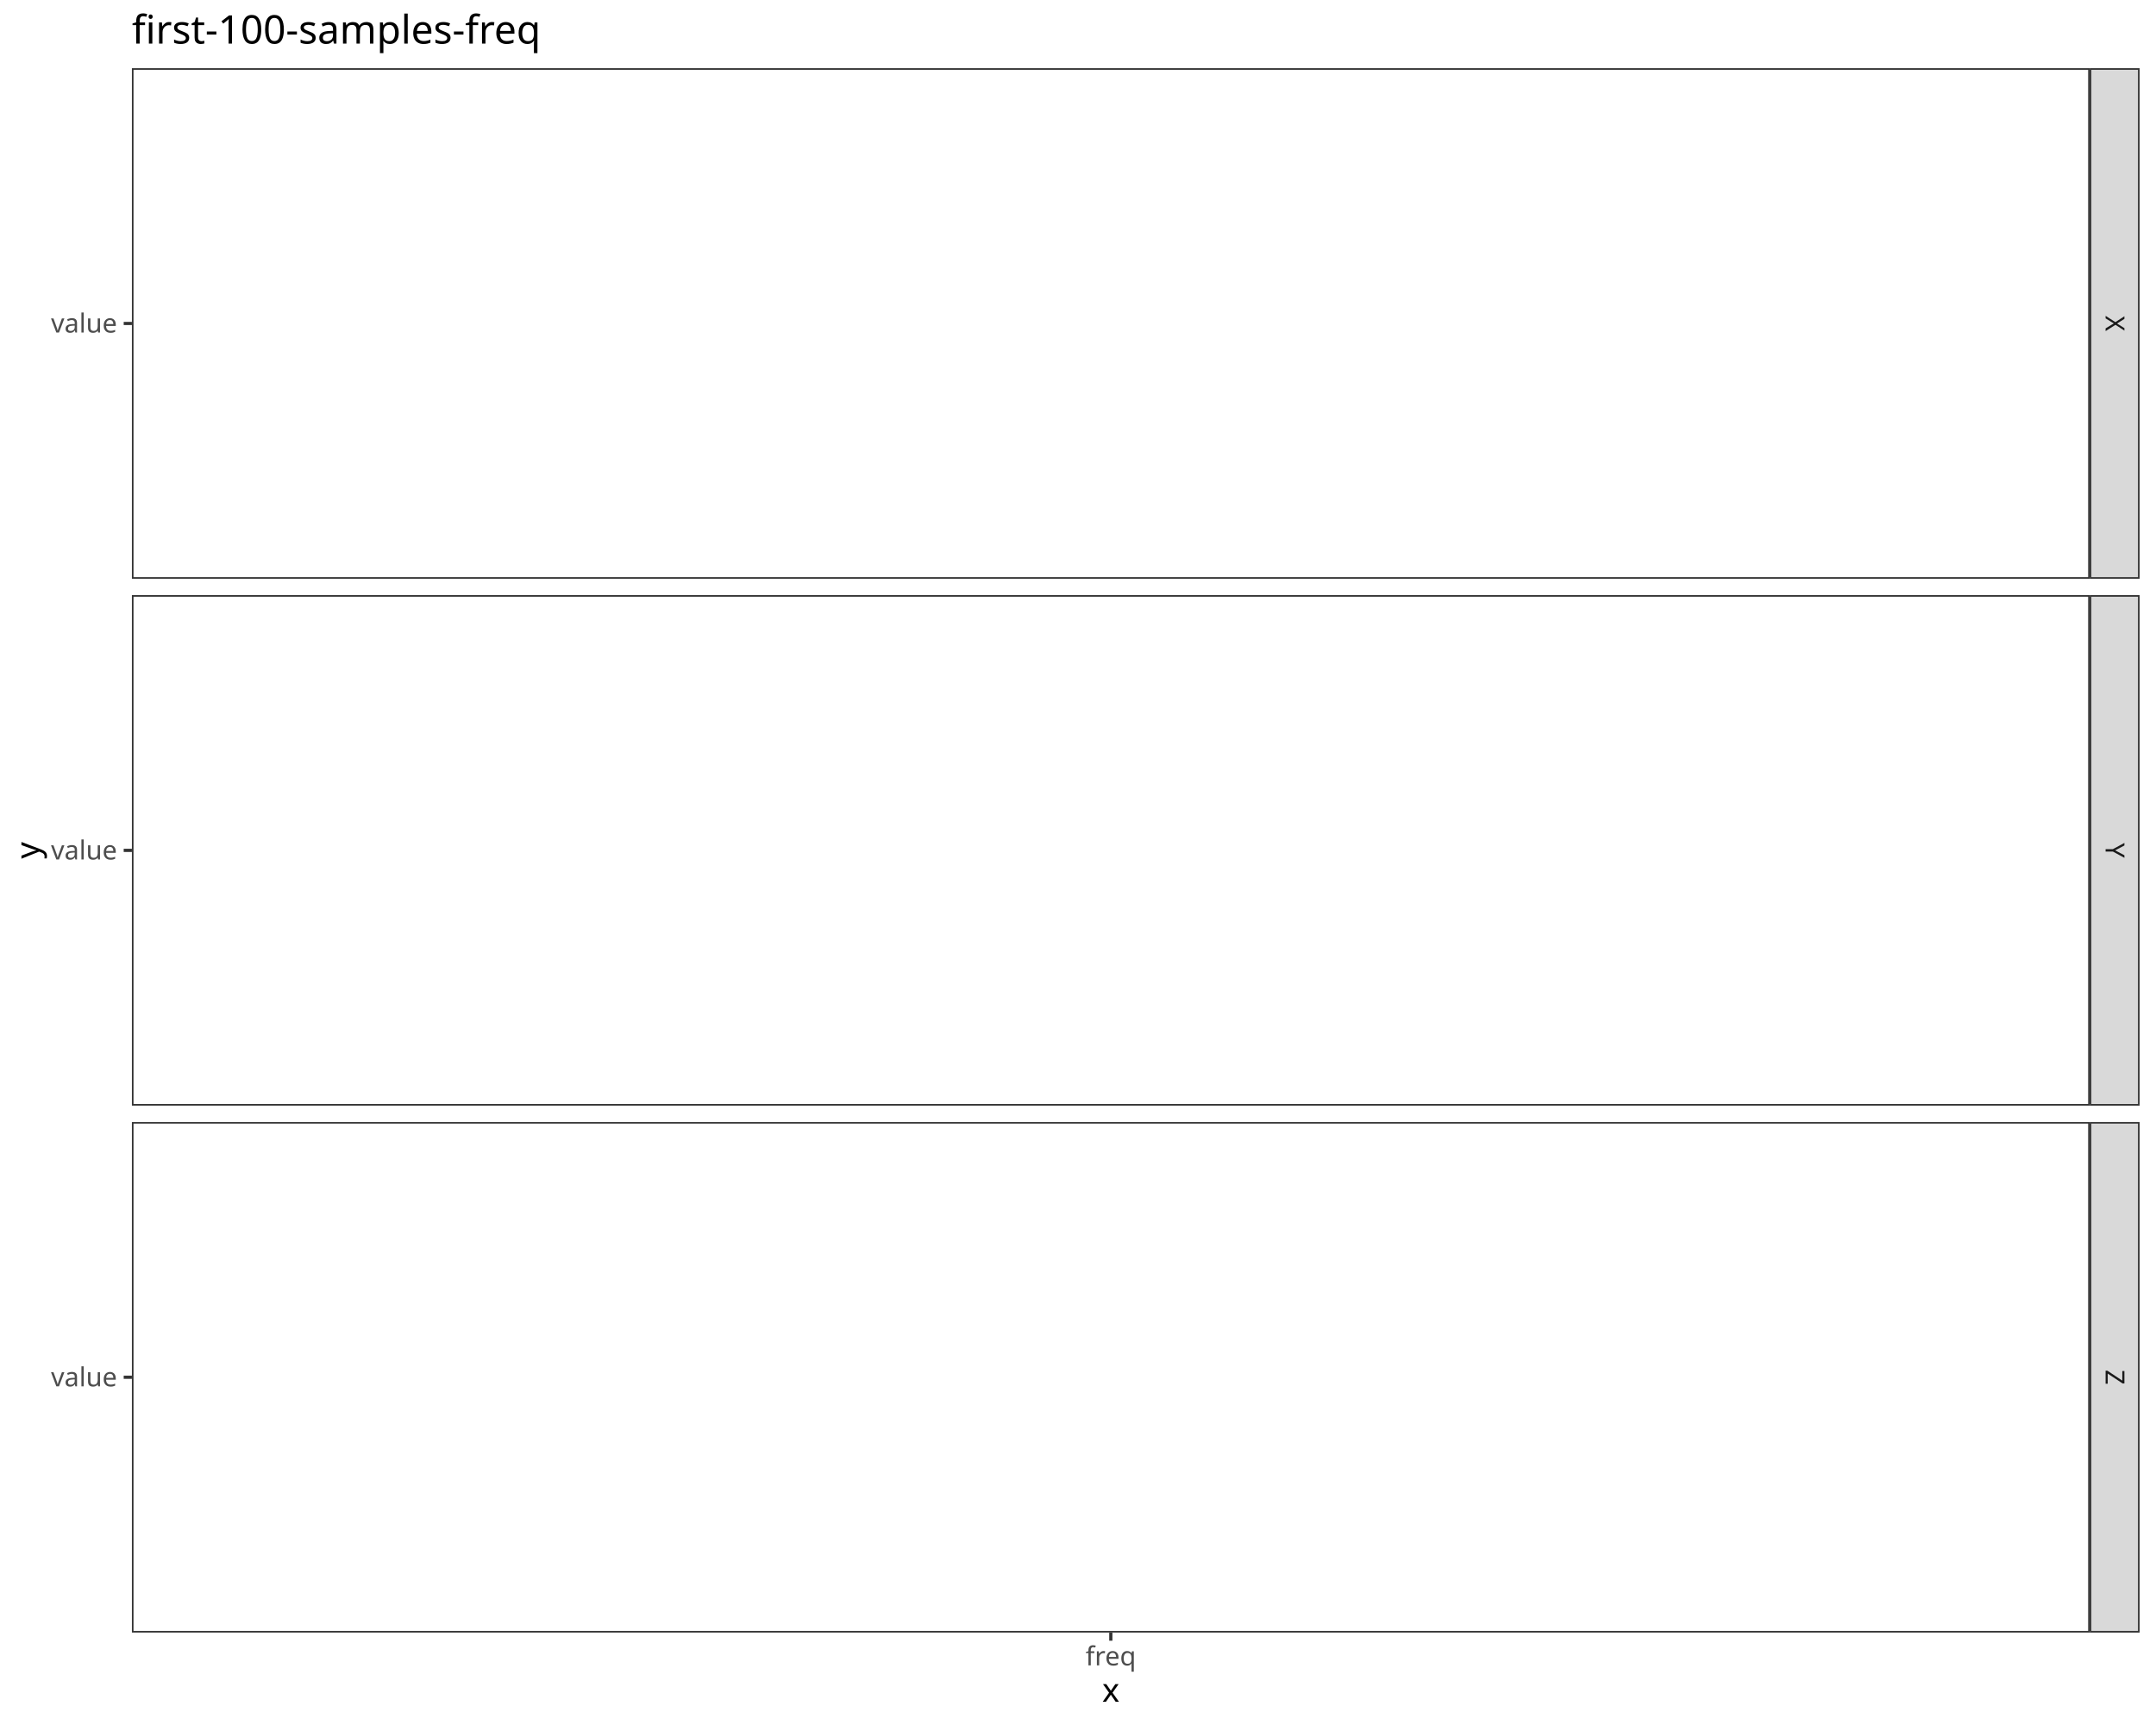
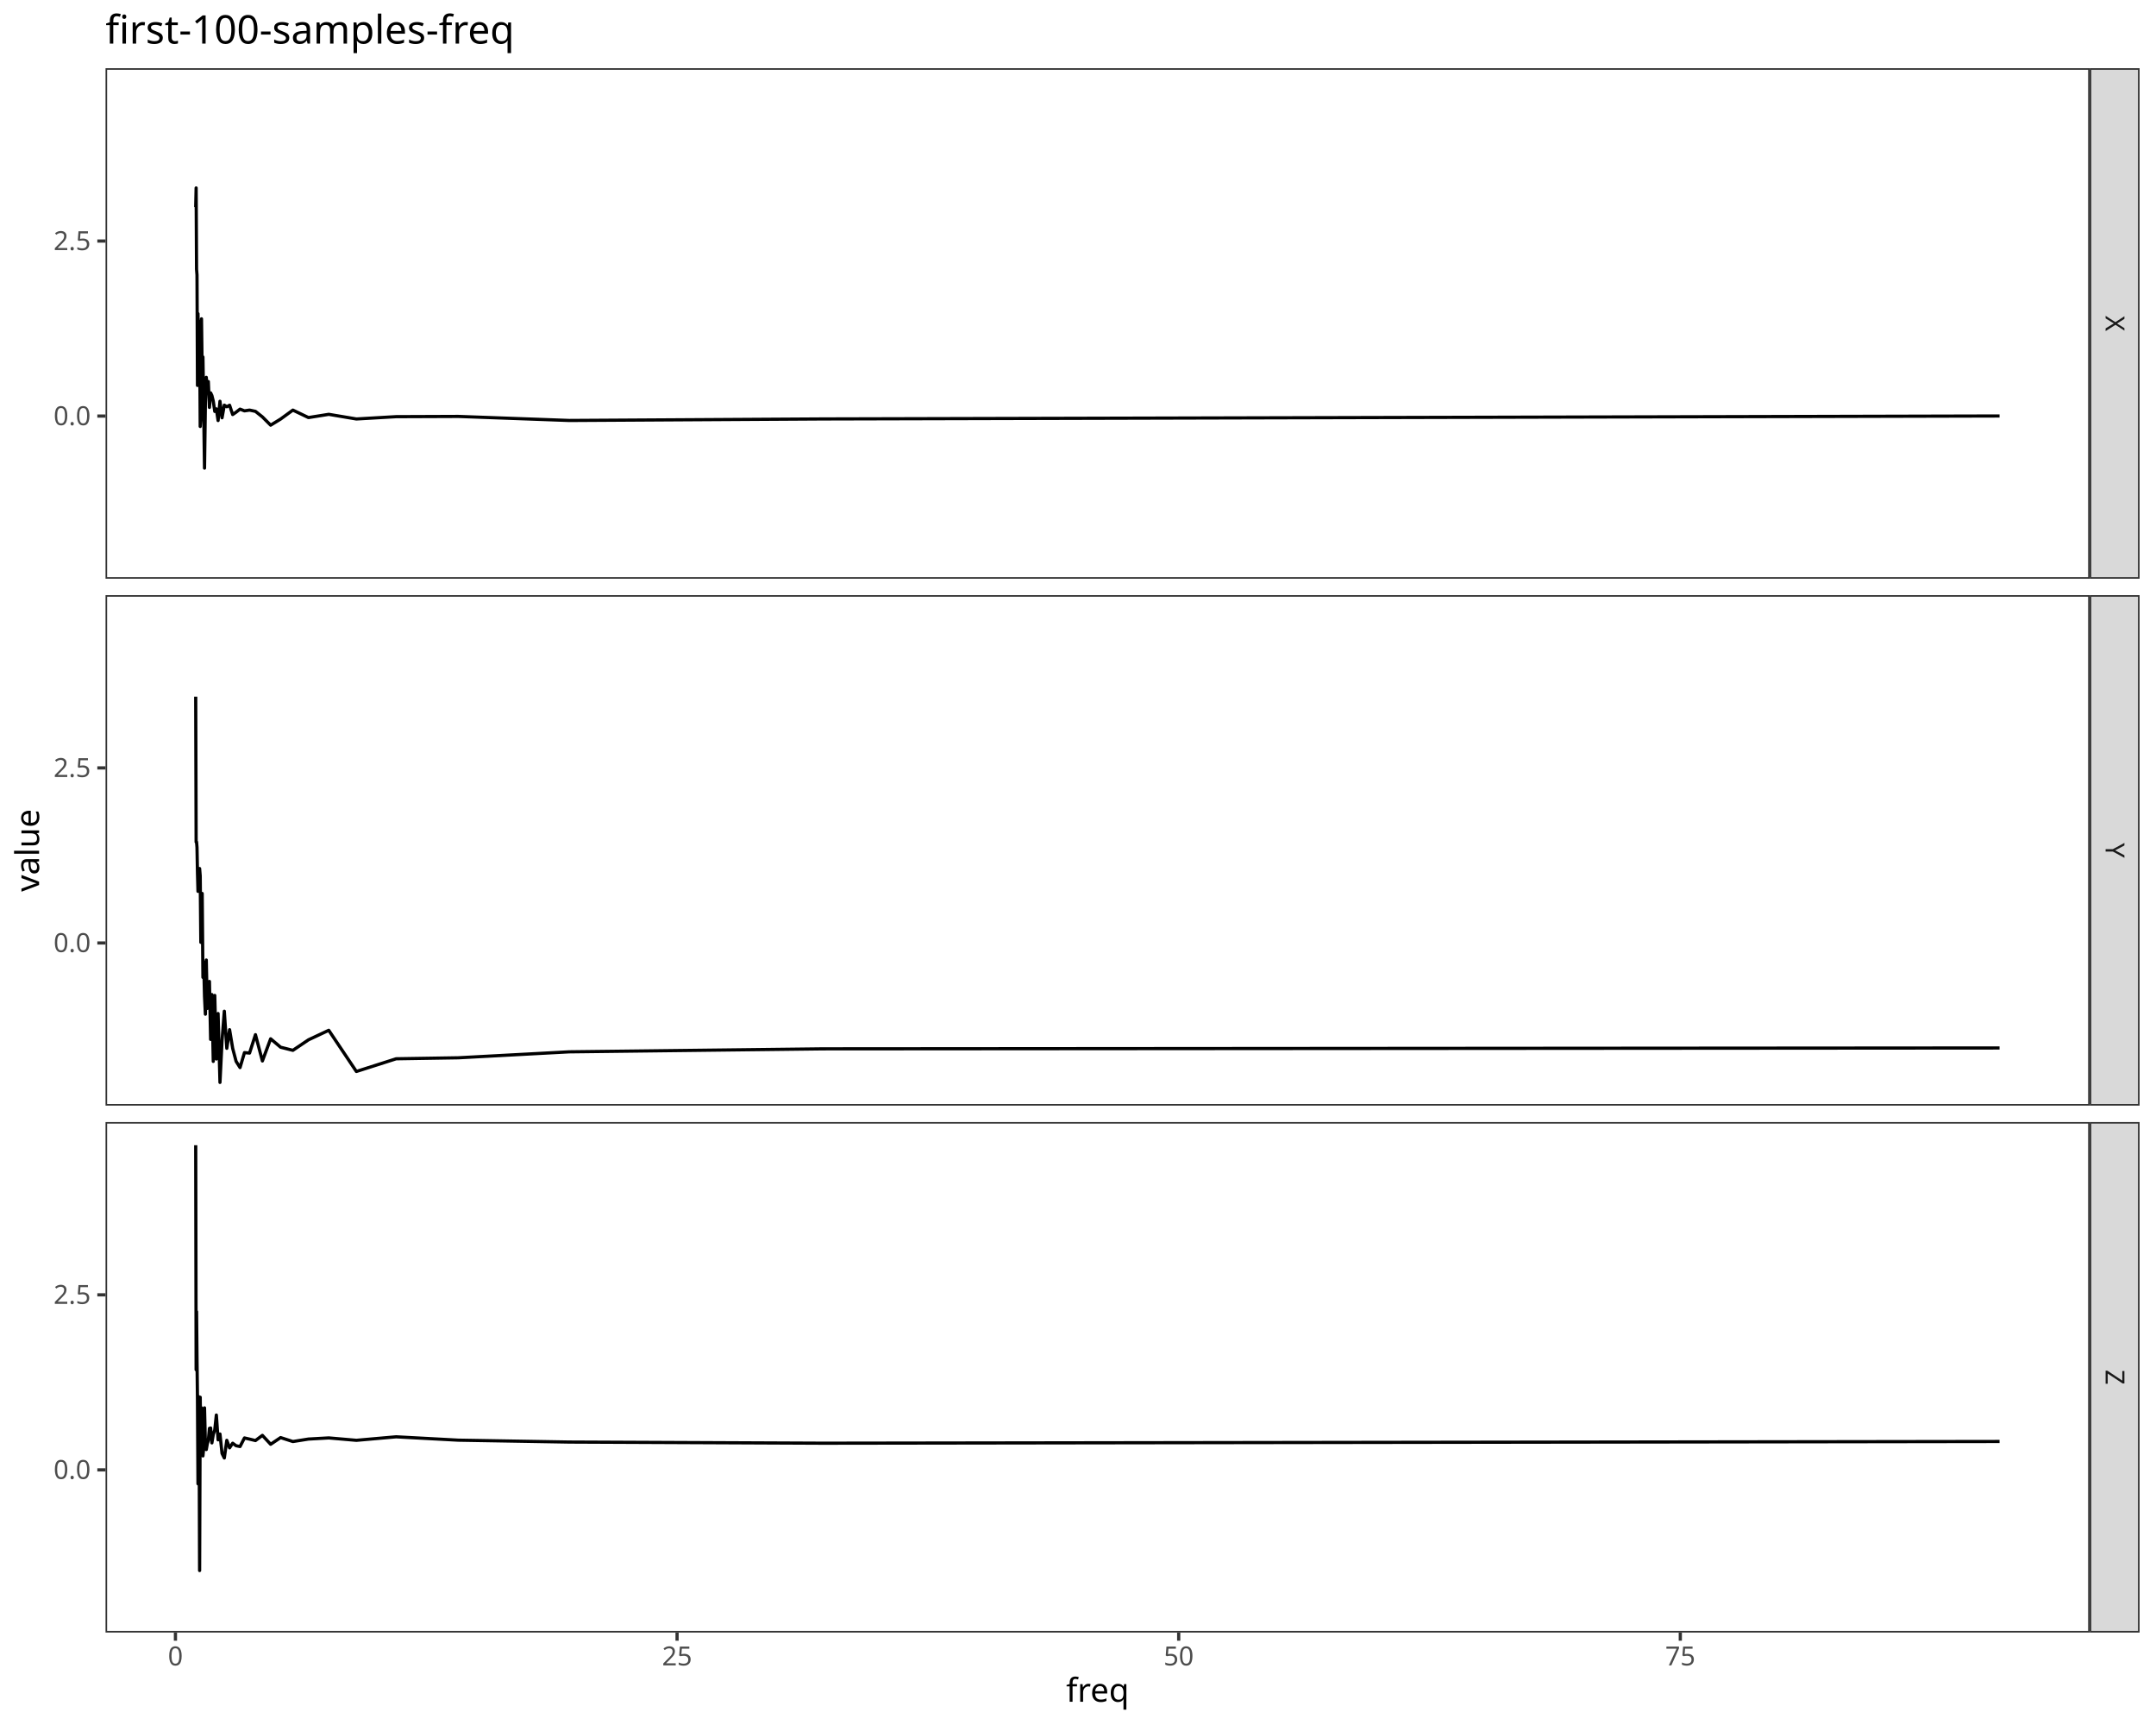
<svg xmlns="http://www.w3.org/2000/svg" class="svglite" data-engine-version="2.0" width="720.00pt" height="576.00pt" viewBox="0 0 720.00 576.00">
  <defs>
    <style type="text/css">
    .svglite line, .svglite polyline, .svglite polygon, .svglite path, .svglite rect, .svglite circle {
      fill: none;
      stroke: #000000;
      stroke-linecap: round;
      stroke-linejoin: round;
      stroke-miterlimit: 10.00;
    }
  </style>
  </defs>
  <rect width="100%" height="100%" style="stroke: none; fill: #FFFFFF;" />
  <defs>
    <clipPath id="cpMC4wMHw3MjAuMDB8MC4wMHw1NzYuMDA=">
      <rect x="0.00" y="0.00" width="720.00" height="576.00" />
    </clipPath>
  </defs>
  <g clip-path="url(#cpMC4wMHw3MjAuMDB8MC4wMHw1NzYuMDA=)">
    <rect x="0.00" y="0.00" width="720.00" height="576.00" style="stroke-width: 1.07; stroke: #FFFFFF; fill: #FFFFFF;" />
  </g>
  <defs>
-     <clipPath id="cpNDQuMDV8Njk3Ljg3fDIyLjc4fDE5My4yNA==">
-       <rect x="44.05" y="22.78" width="653.83" height="170.46" />
+     <clipPath id="cpMzUuMjR8Njk3Ljg3fDIyLjc4fDE5My4yNA==">
+       <rect x="35.24" y="22.78" width="662.63" height="170.46" />
    </clipPath>
  </defs>
-   <g clip-path="url(#cpNDQuMDV8Njk3Ljg3fDIyLjc4fDE5My4yNA==)">
-     <rect x="44.05" y="22.78" width="653.83" height="170.46" style="stroke-width: 1.07; stroke: none; fill: #FFFFFF;" />
-     <polyline points="370.96,108.01 370.96,108.01 370.96,108.01 370.96,108.01 370.96,108.01 370.96,108.01 370.96,108.01 370.96,108.01 370.96,108.01 370.96,108.01 370.96,108.01 370.96,108.01 370.96,108.01 370.96,108.01 370.96,108.01 370.96,108.01 370.96,108.01 370.96,108.01 370.96,108.01 370.96,108.01 370.96,108.01 370.96,108.01 370.96,108.01 370.96,108.01 370.96,108.01 370.96,108.01 370.96,108.01 370.96,108.01 370.96,108.01 370.96,108.01 370.96,108.01 370.96,108.01 370.96,108.01 370.96,108.01 370.96,108.01 370.96,108.01 370.96,108.01 370.96,108.01 370.96,108.01 370.96,108.01 370.96,108.01 370.96,108.01 370.96,108.01 370.96,108.01 370.96,108.01 370.96,108.01 370.96,108.01 370.96,108.01 370.96,108.01 370.96,108.01 " style="stroke-width: 1.07; stroke-linecap: butt;" />
-     <rect x="44.05" y="22.78" width="653.83" height="170.46" style="stroke-width: 1.07; stroke: #333333;" />
+   <g clip-path="url(#cpMzUuMjR8Njk3Ljg3fDIyLjc4fDE5My4yNA==)">
+     <rect x="35.24" y="22.78" width="662.63" height="170.46" style="stroke-width: 1.07; stroke: none; fill: #FFFFFF;" />
+     <polyline points="65.36,69.15 65.50,62.76 65.64,89.91 65.79,91.83 65.95,128.70 66.12,104.74 66.29,116.47 66.47,107.28 66.66,108.81 66.86,142.40 67.07,139.48 67.29,106.46 67.52,124.51 67.77,119.20 68.02,136.54 68.30,156.31 68.59,134.23 68.89,126.01 69.22,130.16 69.57,127.41 69.94,136.04 70.34,131.19 70.76,132.07 71.22,133.92 71.72,137.38 72.25,136.53 72.83,140.42 73.46,133.99 74.15,139.50 74.91,135.29 75.74,135.82 76.67,135.32 77.70,138.42 78.85,137.63 80.16,136.61 81.64,137.19 83.34,136.94 85.31,137.36 87.63,139.21 90.38,141.97 93.71,139.93 97.81,136.94 103.01,139.43 109.79,138.35 119.01,139.90 132.29,139.13 153.05,139.05 190.08,140.40 274.88,139.89 667.75,138.90 " style="stroke-width: 1.07; stroke-linecap: butt;" />
+     <rect x="35.24" y="22.78" width="662.63" height="170.46" style="stroke-width: 1.07; stroke: #333333;" />
  </g>
  <g clip-path="url(#cpMC4wMHw3MjAuMDB8MC4wMHw1NzYuMDA=)">
</g>
  <defs>
-     <clipPath id="cpNDQuMDV8Njk3Ljg3fDE5OC43MnwzNjkuMTg=">
-       <rect x="44.05" y="198.72" width="653.83" height="170.46" />
+     <clipPath id="cpMzUuMjR8Njk3Ljg3fDE5OC43MnwzNjkuMTg=">
+       <rect x="35.24" y="198.72" width="662.63" height="170.46" />
    </clipPath>
  </defs>
-   <g clip-path="url(#cpNDQuMDV8Njk3Ljg3fDE5OC43MnwzNjkuMTg=)">
-     <rect x="44.05" y="198.72" width="653.83" height="170.46" style="stroke-width: 1.07; stroke: none; fill: #FFFFFF;" />
-     <polyline points="370.96,283.95 370.96,283.95 370.96,283.95 370.96,283.95 370.96,283.95 370.96,283.95 370.96,283.95 370.96,283.95 370.96,283.95 370.96,283.95 370.96,283.95 370.96,283.95 370.96,283.95 370.96,283.95 370.96,283.95 370.96,283.95 370.96,283.95 370.96,283.95 370.96,283.95 370.96,283.95 370.96,283.95 370.96,283.95 370.96,283.95 370.96,283.95 370.96,283.95 370.96,283.95 370.96,283.95 370.96,283.95 370.96,283.95 370.96,283.95 370.96,283.95 370.96,283.95 370.96,283.95 370.96,283.95 370.96,283.95 370.96,283.95 370.96,283.95 370.96,283.95 370.96,283.95 370.96,283.95 370.96,283.95 370.96,283.95 370.96,283.95 370.96,283.95 370.96,283.95 370.96,283.95 370.96,283.95 370.96,283.95 370.96,283.95 370.96,283.95 " style="stroke-width: 1.07; stroke-linecap: butt;" />
-     <rect x="44.05" y="198.72" width="653.83" height="170.46" style="stroke-width: 1.07; stroke: #333333;" />
+   <g clip-path="url(#cpMzUuMjR8Njk3Ljg3fDE5OC43MnwzNjkuMTg=)">
+     <rect x="35.24" y="198.72" width="662.63" height="170.46" style="stroke-width: 1.07; stroke: none; fill: #FFFFFF;" />
+     <polyline points="65.36,232.63 65.50,281.17 65.64,281.13 65.79,282.98 65.95,291.33 66.12,297.63 66.29,292.37 66.47,290.12 66.66,290.02 66.86,292.50 67.07,314.66 67.29,300.47 67.52,298.34 67.77,326.36 68.02,321.23 68.30,332.66 68.59,338.65 68.89,320.57 69.22,336.72 69.57,331.75 69.94,327.72 70.34,347.07 70.76,332.10 71.22,354.41 71.72,332.39 72.25,353.61 72.83,338.44 73.46,361.43 74.15,347.48 74.91,337.67 75.74,350.05 76.67,343.83 77.70,350.05 78.85,354.41 80.16,356.48 81.64,351.48 83.34,351.63 85.31,345.49 87.63,354.27 90.38,346.87 93.71,349.68 97.81,350.72 103.01,347.21 109.79,344.03 119.01,357.78 132.29,353.54 153.05,353.21 190.08,351.22 274.88,350.22 667.75,349.93 " style="stroke-width: 1.07; stroke-linecap: butt;" />
+     <rect x="35.24" y="198.72" width="662.63" height="170.46" style="stroke-width: 1.07; stroke: #333333;" />
  </g>
  <g clip-path="url(#cpMC4wMHw3MjAuMDB8MC4wMHw1NzYuMDA=)">
</g>
  <defs>
-     <clipPath id="cpNDQuMDV8Njk3Ljg3fDM3NC42Nnw1NDUuMTE=">
-       <rect x="44.05" y="374.66" width="653.83" height="170.46" />
+     <clipPath id="cpMzUuMjR8Njk3Ljg3fDM3NC42Nnw1NDUuMTE=">
+       <rect x="35.24" y="374.66" width="662.63" height="170.46" />
    </clipPath>
  </defs>
-   <g clip-path="url(#cpNDQuMDV8Njk3Ljg3fDM3NC42Nnw1NDUuMTE=)">
-     <rect x="44.05" y="374.66" width="653.83" height="170.46" style="stroke-width: 1.07; stroke: none; fill: #FFFFFF;" />
-     <polyline points="370.96,459.88 370.96,459.88 370.96,459.88 370.96,459.88 370.96,459.88 370.96,459.88 370.96,459.88 370.96,459.88 370.96,459.88 370.96,459.88 370.96,459.88 370.96,459.88 370.96,459.88 370.96,459.88 370.96,459.88 370.96,459.88 370.96,459.88 370.96,459.88 370.96,459.88 370.96,459.88 370.96,459.88 370.96,459.88 370.96,459.88 370.96,459.88 370.96,459.88 370.96,459.88 370.96,459.88 370.96,459.88 370.96,459.88 370.96,459.88 370.96,459.88 370.96,459.88 370.96,459.88 370.96,459.88 370.96,459.88 370.96,459.88 370.96,459.88 370.96,459.88 370.96,459.88 370.96,459.88 370.96,459.88 370.96,459.88 370.96,459.88 370.96,459.88 370.96,459.88 370.96,459.88 370.96,459.88 370.96,459.88 370.96,459.88 370.96,459.88 " style="stroke-width: 1.07; stroke-linecap: butt;" />
-     <rect x="44.05" y="374.66" width="653.83" height="170.46" style="stroke-width: 1.07; stroke: #333333;" />
+   <g clip-path="url(#cpMzUuMjR8Njk3Ljg3fDM3NC42Nnw1NDUuMTE=)">
+     <rect x="35.24" y="374.66" width="662.63" height="170.46" style="stroke-width: 1.07; stroke: none; fill: #FFFFFF;" />
+     <polyline points="65.36,382.40 65.50,457.37 65.64,437.97 65.79,453.85 65.95,467.29 66.12,495.46 66.29,466.32 66.47,468.94 66.66,524.42 66.86,466.56 67.07,484.04 67.29,470.09 67.52,475.03 67.77,486.15 68.02,483.50 68.30,470.11 68.59,482.21 68.89,484.02 69.22,482.13 69.57,480.98 69.94,476.95 70.34,476.83 70.76,481.80 71.22,478.98 71.72,477.47 72.25,472.50 72.83,480.78 73.46,478.83 74.15,485.32 74.91,486.84 75.74,480.94 76.67,483.45 77.70,481.91 78.85,482.75 80.16,483.01 81.64,480.15 83.34,480.54 85.31,481.02 87.63,479.29 90.38,482.26 93.71,480.03 97.81,481.35 103.01,480.52 109.79,480.14 119.01,480.94 132.29,479.77 153.05,480.89 190.08,481.52 274.88,481.90 667.75,481.33 " style="stroke-width: 1.07; stroke-linecap: butt;" />
+     <rect x="35.24" y="374.66" width="662.63" height="170.46" style="stroke-width: 1.07; stroke: #333333;" />
  </g>
  <g clip-path="url(#cpMC4wMHw3MjAuMDB8MC4wMHw1NzYuMDA=)">
</g>
  <defs>
    <clipPath id="cpNjk3Ljg3fDcxNC41MnwyMi43OHwxOTMuMjQ=">
      <rect x="697.87" y="22.78" width="16.65" height="170.46" />
    </clipPath>
  </defs>
  <g clip-path="url(#cpNjk3Ljg3fDcxNC41MnwyMi43OHwxOTMuMjQ=)">
    <rect x="697.87" y="22.78" width="16.65" height="170.46" style="stroke-width: 1.07; stroke: #333333; fill: #D9D9D9;" />
    <text transform="translate(703.17,108.01) rotate(90)" text-anchor="middle" style="font-size: 8.80px; fill: #1A1A1A; font-family: sans;" textLength="5.87px" lengthAdjust="spacingAndGlyphs">X</text>
  </g>
  <g clip-path="url(#cpMC4wMHw3MjAuMDB8MC4wMHw1NzYuMDA=)">
</g>
  <defs>
    <clipPath id="cpNjk3Ljg3fDcxNC41MnwxOTguNzJ8MzY5LjE4">
      <rect x="697.87" y="198.72" width="16.65" height="170.46" />
    </clipPath>
  </defs>
  <g clip-path="url(#cpNjk3Ljg3fDcxNC41MnwxOTguNzJ8MzY5LjE4)">
    <rect x="697.87" y="198.72" width="16.65" height="170.46" style="stroke-width: 1.07; stroke: #333333; fill: #D9D9D9;" />
    <text transform="translate(703.17,283.95) rotate(90)" text-anchor="middle" style="font-size: 8.80px; fill: #1A1A1A; font-family: sans;" textLength="5.87px" lengthAdjust="spacingAndGlyphs">Y</text>
  </g>
  <g clip-path="url(#cpMC4wMHw3MjAuMDB8MC4wMHw1NzYuMDA=)">
</g>
  <defs>
    <clipPath id="cpNjk3Ljg3fDcxNC41MnwzNzQuNjZ8NTQ1LjEx">
      <rect x="697.87" y="374.66" width="16.65" height="170.46" />
    </clipPath>
  </defs>
  <g clip-path="url(#cpNjk3Ljg3fDcxNC41MnwzNzQuNjZ8NTQ1LjEx)">
    <rect x="697.87" y="374.66" width="16.65" height="170.46" style="stroke-width: 1.07; stroke: #333333; fill: #D9D9D9;" />
    <text transform="translate(703.17,459.88) rotate(90)" text-anchor="middle" style="font-size: 8.80px; fill: #1A1A1A; font-family: sans;" textLength="5.38px" lengthAdjust="spacingAndGlyphs">Z</text>
  </g>
  <g clip-path="url(#cpMC4wMHw3MjAuMDB8MC4wMHw1NzYuMDA=)">
-     <polyline points="370.96,547.85 370.96,545.11 " style="stroke-width: 1.07; stroke: #333333; stroke-linecap: butt;" />
-     <text x="370.96" y="556.10" text-anchor="middle" style="font-size: 8.80px; fill: #4D4D4D; font-family: sans;" textLength="15.16px" lengthAdjust="spacingAndGlyphs">freq</text>
-     <text x="39.11" y="111.04" text-anchor="end" style="font-size: 8.80px; fill: #4D4D4D; font-family: sans;" textLength="21.04px" lengthAdjust="spacingAndGlyphs">value</text>
-     <polyline points="41.31,108.01 44.05,108.01 " style="stroke-width: 1.07; stroke: #333333; stroke-linecap: butt;" />
-     <text x="39.11" y="286.98" text-anchor="end" style="font-size: 8.80px; fill: #4D4D4D; font-family: sans;" textLength="21.04px" lengthAdjust="spacingAndGlyphs">value</text>
-     <polyline points="41.31,283.95 44.05,283.95 " style="stroke-width: 1.07; stroke: #333333; stroke-linecap: butt;" />
-     <text x="39.11" y="462.91" text-anchor="end" style="font-size: 8.80px; fill: #4D4D4D; font-family: sans;" textLength="21.04px" lengthAdjust="spacingAndGlyphs">value</text>
-     <polyline points="41.31,459.88 44.05,459.88 " style="stroke-width: 1.07; stroke: #333333; stroke-linecap: butt;" />
-     <text x="370.96" y="568.24" text-anchor="middle" style="font-size: 11.00px; font-family: sans;" textLength="5.50px" lengthAdjust="spacingAndGlyphs">x</text>
-     <text transform="translate(13.05,283.95) rotate(-90)" text-anchor="middle" style="font-size: 11.00px; font-family: sans;" textLength="5.50px" lengthAdjust="spacingAndGlyphs">y</text>
-     <text x="44.05" y="14.56" style="font-size: 13.20px; font-family: sans;" textLength="128.39px" lengthAdjust="spacingAndGlyphs">first-100-samples-freq</text>
+     <polyline points="58.59,547.85 58.59,545.11 " style="stroke-width: 1.07; stroke: #333333; stroke-linecap: butt;" />
+     <polyline points="226.11,547.85 226.11,545.11 " style="stroke-width: 1.07; stroke: #333333; stroke-linecap: butt;" />
+     <polyline points="393.63,547.85 393.63,545.11 " style="stroke-width: 1.07; stroke: #333333; stroke-linecap: butt;" />
+     <polyline points="561.14,547.85 561.14,545.11 " style="stroke-width: 1.07; stroke: #333333; stroke-linecap: butt;" />
+     <text x="58.59" y="556.10" text-anchor="middle" style="font-size: 8.80px; fill: #4D4D4D; font-family: sans;" textLength="4.89px" lengthAdjust="spacingAndGlyphs">0</text>
+     <text x="226.11" y="556.10" text-anchor="middle" style="font-size: 8.80px; fill: #4D4D4D; font-family: sans;" textLength="9.79px" lengthAdjust="spacingAndGlyphs">25</text>
+     <text x="393.63" y="556.10" text-anchor="middle" style="font-size: 8.80px; fill: #4D4D4D; font-family: sans;" textLength="9.79px" lengthAdjust="spacingAndGlyphs">50</text>
+     <text x="561.14" y="556.10" text-anchor="middle" style="font-size: 8.80px; fill: #4D4D4D; font-family: sans;" textLength="9.79px" lengthAdjust="spacingAndGlyphs">75</text>
+     <text x="30.31" y="141.96" text-anchor="end" style="font-size: 8.80px; fill: #4D4D4D; font-family: sans;" textLength="12.23px" lengthAdjust="spacingAndGlyphs">0.0</text>
+     <text x="30.31" y="83.51" text-anchor="end" style="font-size: 8.80px; fill: #4D4D4D; font-family: sans;" textLength="12.23px" lengthAdjust="spacingAndGlyphs">2.5</text>
+     <polyline points="32.50,138.93 35.24,138.93 " style="stroke-width: 1.07; stroke: #333333; stroke-linecap: butt;" />
+     <polyline points="32.50,80.48 35.24,80.48 " style="stroke-width: 1.07; stroke: #333333; stroke-linecap: butt;" />
+     <text x="30.31" y="317.90" text-anchor="end" style="font-size: 8.80px; fill: #4D4D4D; font-family: sans;" textLength="12.23px" lengthAdjust="spacingAndGlyphs">0.0</text>
+     <text x="30.31" y="259.45" text-anchor="end" style="font-size: 8.80px; fill: #4D4D4D; font-family: sans;" textLength="12.23px" lengthAdjust="spacingAndGlyphs">2.5</text>
+     <polyline points="32.50,314.87 35.24,314.87 " style="stroke-width: 1.07; stroke: #333333; stroke-linecap: butt;" />
+     <polyline points="32.50,256.42 35.24,256.42 " style="stroke-width: 1.07; stroke: #333333; stroke-linecap: butt;" />
+     <text x="30.31" y="493.83" text-anchor="end" style="font-size: 8.80px; fill: #4D4D4D; font-family: sans;" textLength="12.23px" lengthAdjust="spacingAndGlyphs">0.0</text>
+     <text x="30.31" y="435.38" text-anchor="end" style="font-size: 8.80px; fill: #4D4D4D; font-family: sans;" textLength="12.23px" lengthAdjust="spacingAndGlyphs">2.5</text>
+     <polyline points="32.50,490.81 35.24,490.81 " style="stroke-width: 1.07; stroke: #333333; stroke-linecap: butt;" />
+     <polyline points="32.50,432.36 35.24,432.36 " style="stroke-width: 1.07; stroke: #333333; stroke-linecap: butt;" />
+     <text x="366.55" y="568.24" text-anchor="middle" style="font-size: 11.00px; font-family: sans;" textLength="18.96px" lengthAdjust="spacingAndGlyphs">freq</text>
+     <text transform="translate(13.05,283.95) rotate(-90)" text-anchor="middle" style="font-size: 11.00px; font-family: sans;" textLength="26.30px" lengthAdjust="spacingAndGlyphs">value</text>
+     <text x="35.24" y="14.56" style="font-size: 13.20px; font-family: sans;" textLength="128.39px" lengthAdjust="spacingAndGlyphs">first-100-samples-freq</text>
  </g>
</svg>
